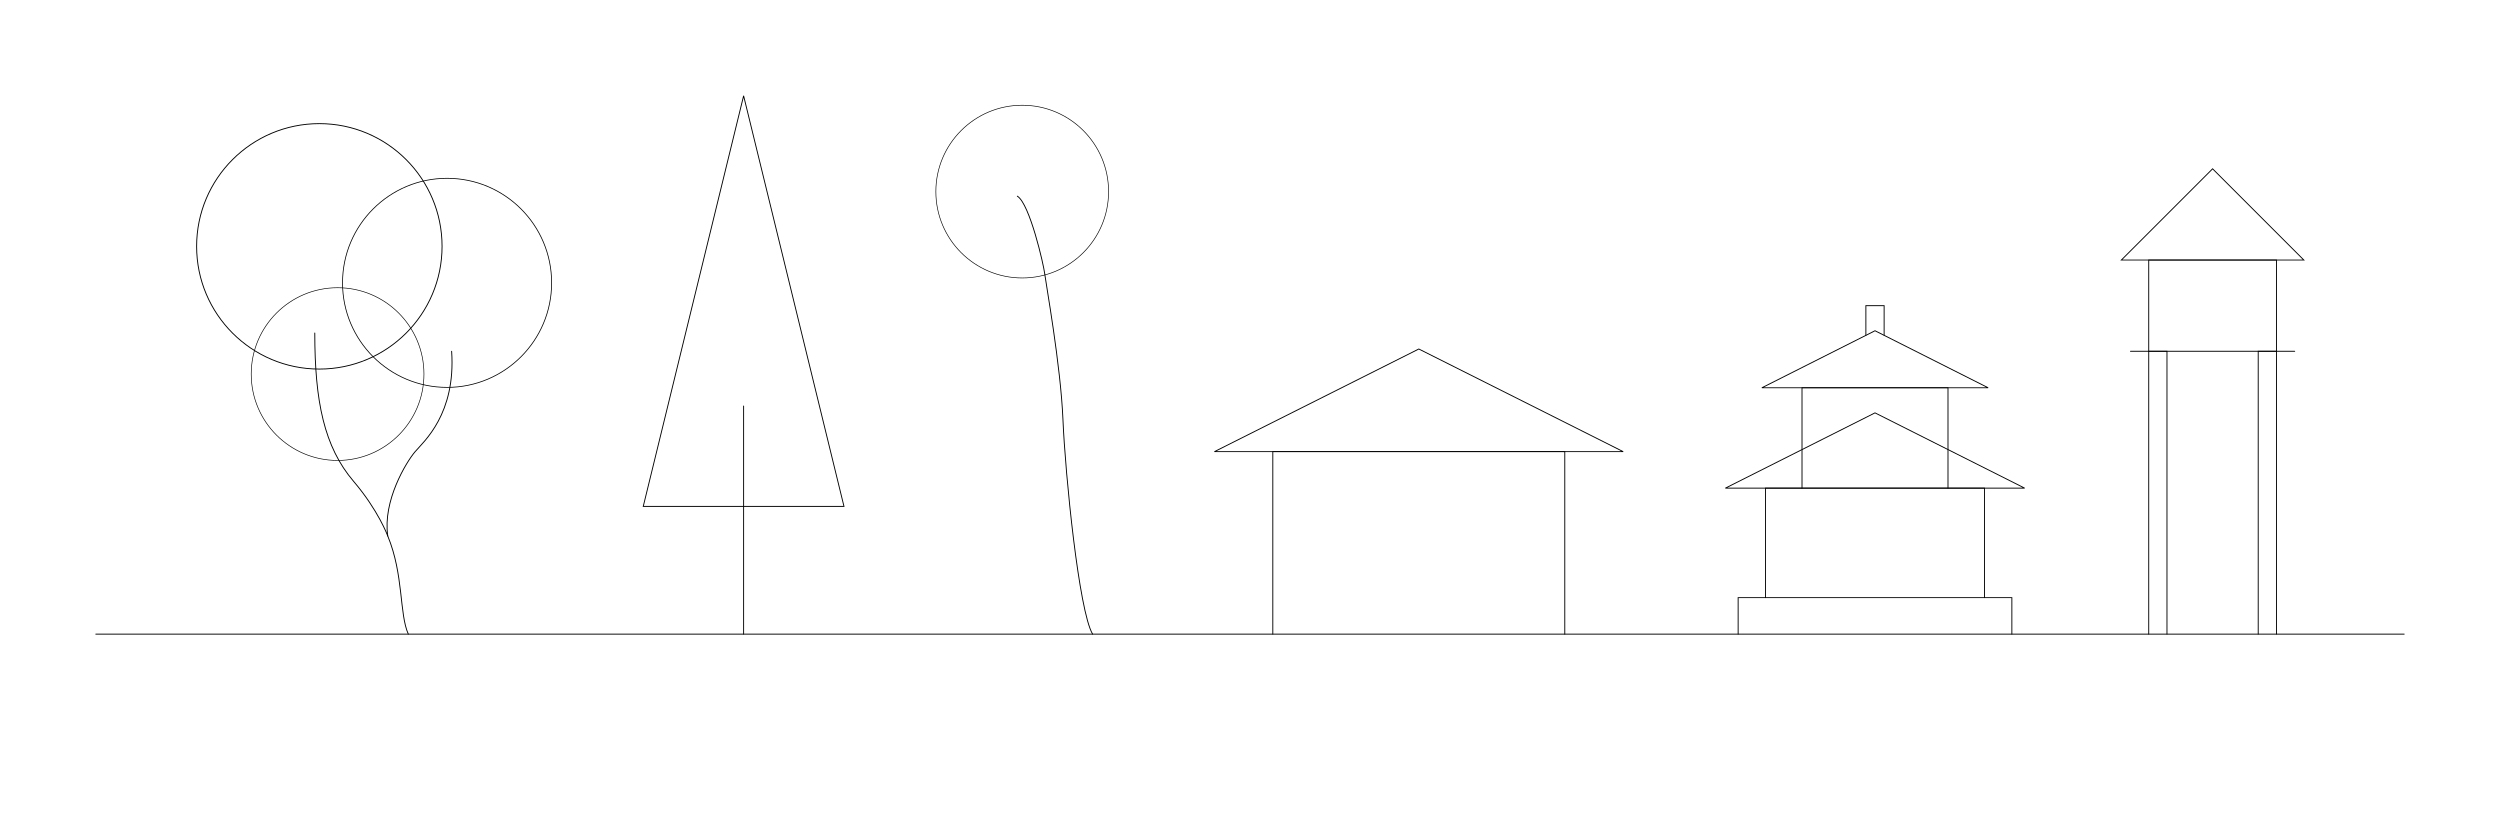
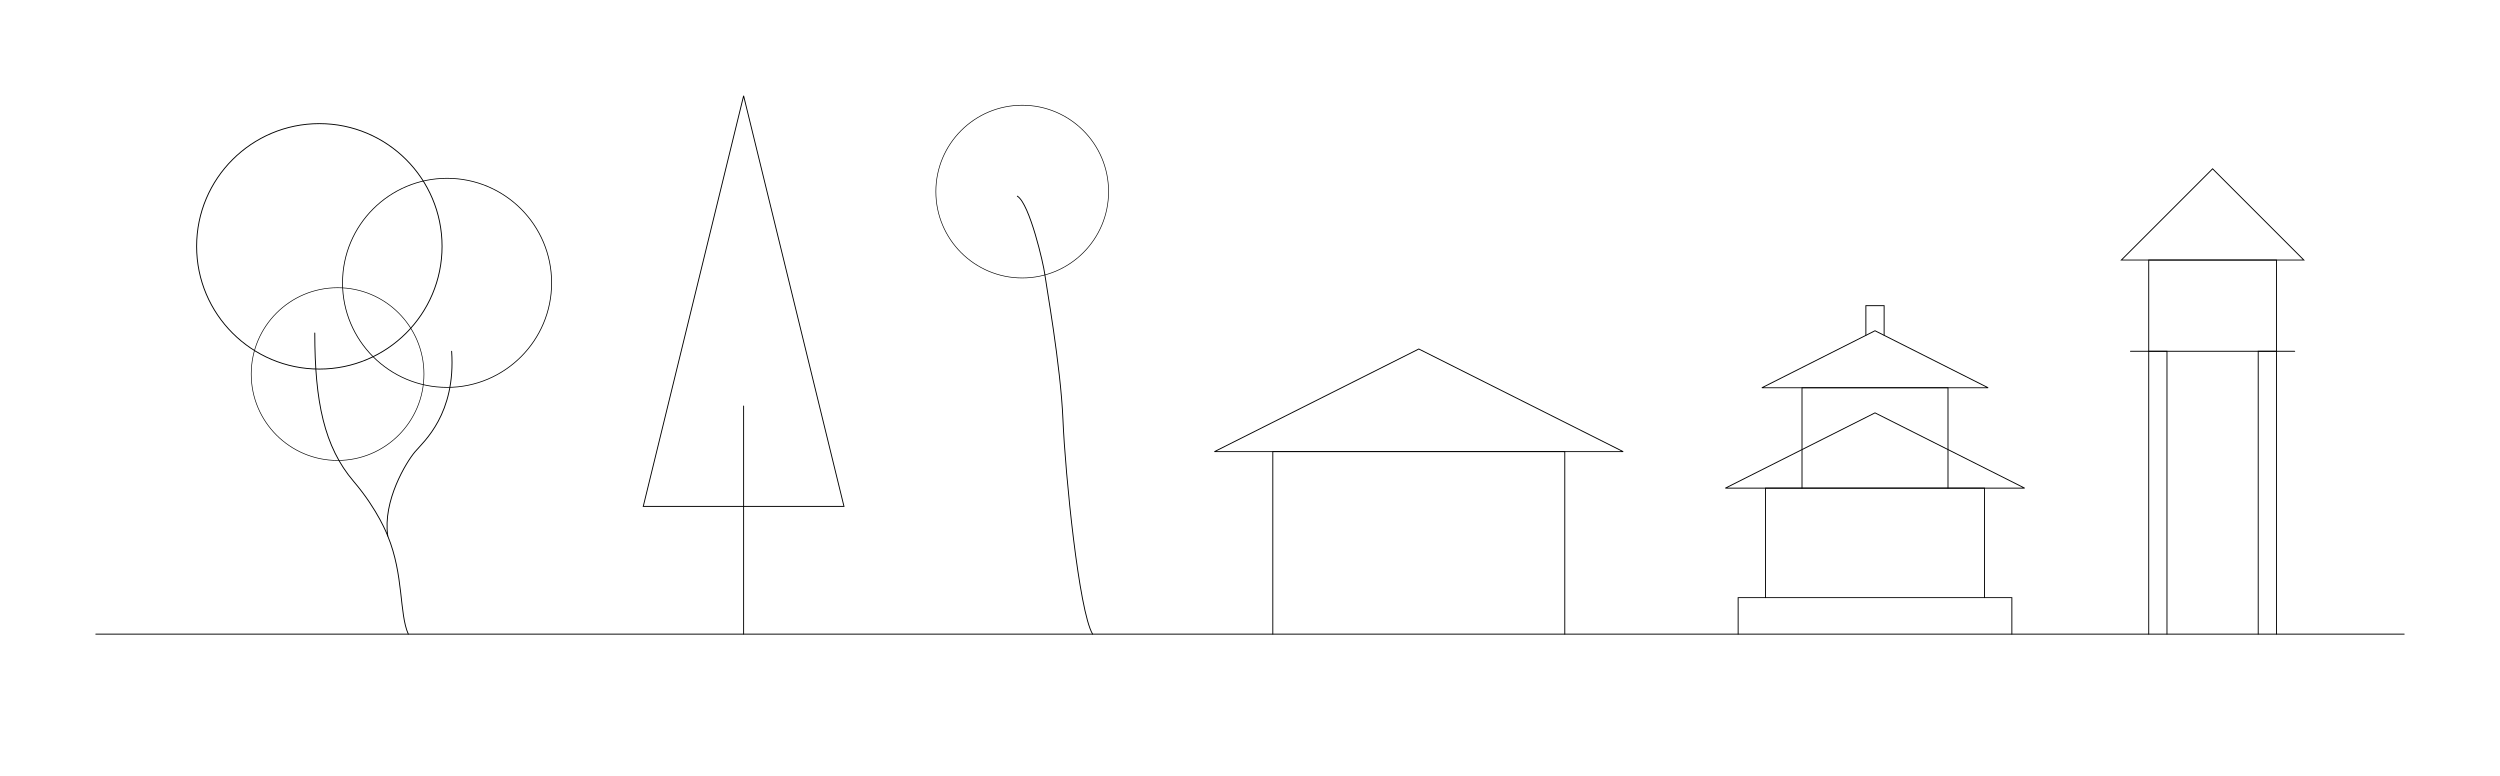
- <svg xmlns="http://www.w3.org/2000/svg" width="274" height="90" viewBox="0 0 274 90" version="1.1" id="svg1" xml:space="preserve">
+ <svg xmlns="http://www.w3.org/2000/svg" width="274" height="85" viewBox="0 0 274 85" version="1.1" id="svg1" xml:space="preserve">
  <defs id="defs1" />
  <g id="layer2">
    <path style="fill:none;stroke:#000000;stroke-width:0.1;stroke-linecap:round;stroke-dasharray:none" d="m 10.5,69.5 h 253" id="path8" />
    <path id="path3" style="fill:none;stroke:#000000;stroke-width:0.1;stroke-linecap:round" d="M 48.45,27 A 13.45,13.45 0 0 1 35,40.45 13.45,13.45 0 0 1 21.55,27 13.45,13.45 0 0 1 35,13.55 13.45,13.45 0 0 1 48.45,27 Z" />
    <path id="path4" style="fill:none;stroke:#000000;stroke-width:0.085;stroke-linecap:round" d="M 60.458,31 A 11.458,11.458 0 0 1 49,42.458 11.458,11.458 0 0 1 37.542,31 11.458,11.458 0 0 1 49,19.542 11.458,11.458 0 0 1 60.458,31 Z" />
    <path id="path5" style="fill:none;stroke:#000000;stroke-width:0.07;stroke-linecap:round" d="M 46.465,41 A 9.465,9.465 0 0 1 37,50.465 9.465,9.465 0 0 1 27.535,41 9.465,9.465 0 0 1 37,31.535 9.465,9.465 0 0 1 46.465,41 Z" />
    <path style="fill:none;stroke:#000000;stroke-width:0.1;stroke-linecap:round;stroke-dasharray:none" d="m 34.5,36.5 c 0,7.5 1.029,12.475 4.25,16.25 2.721,3.189 3.75,6 3.75,6 1.75,4.25 1.25,8.5 2.25,10.75" id="path6" />
    <path style="display:inline;fill:none;stroke:#000000;stroke-width:0.1;stroke-linecap:round;stroke-dasharray:none" d="m 42.5,58.75 c -0.568,-3.851 2.025,-8.109 3,-9.25 0.95,-1.112 4.47,-4.125 4,-11" id="path7" />
    <path style="fill:none;stroke:#000000;stroke-width:0.1;stroke-linecap:round;stroke-dasharray:none" d="m 81.5,10.5 -11,45 h 22 z" id="path9" />
    <path style="fill:none;stroke:#000000;stroke-width:0.1;stroke-linecap:round;stroke-dasharray:none" d="m 81.5,44.5 v 25" id="path10" />
    <path id="path11" style="fill:none;stroke:#000000;stroke-width:0.07;stroke-linecap:round" d="M 121.5,21 A 9.465,9.465 0 0 1 112.035,30.465 9.465,9.465 0 0 1 102.57,21 9.465,9.465 0 0 1 112.035,11.535 9.465,9.465 0 0 1 121.5,21 Z" />
    <path style="fill:none;stroke:#000000;stroke-width:0.1;stroke-linecap:round;stroke-dasharray:none" d="m 111.5,21.5 c 1.363,0.839 2.884,7.519 3,8.5 0.121,1.024 1.75,10 2,16 0.25,6 1.75,21 3.25,23.5" id="path12" />
    <path style="fill:none;stroke:#000000;stroke-width:0.1;stroke-linecap:round;stroke-dasharray:none" d="m 139.5,69.5 v -20 h 32 v 20" id="path13" />
    <path style="fill:none;stroke:#000000;stroke-width:0.1;stroke-linecap:round;stroke-dasharray:none" d="M 133.1,49.5 155.5,38.25 177.9,49.5 Z" id="path14" />
    <path style="fill:none;stroke:#000000;stroke-width:0.1;stroke-linecap:round;stroke-dasharray:none" d="m 190.5,69.5 v -4 h 30 v 4" id="path16" />
    <path style="fill:none;stroke:#000000;stroke-width:0.1;stroke-linecap:round;stroke-dasharray:none" d="m 193.5,65.5 v -12 h 24 v 12" id="path17" />
    <path style="fill:none;stroke:#000000;stroke-width:0.1;stroke-linecap:round;stroke-dasharray:none" d="m 197.5,53.5 v -11 h 16 v 11" id="path18" />
    <path style="fill:none;stroke:#000000;stroke-width:0.1;stroke-linecap:round;stroke-dasharray:none" d="m 189.1,53.5 16.4,-8.25 16.4,8.25 z" id="path19" />
    <path style="fill:none;stroke:#000000;stroke-width:0.1;stroke-linecap:round;stroke-dasharray:none" d="m 193.1,42.5 12.4,-6.25 12.4,6.25 z" id="path20" />
    <path style="fill:none;stroke:#000000;stroke-width:0.1;stroke-linecap:round;stroke-dasharray:none" d="M 204.5,36.75 V 33.5 h 2 v 3.25" id="path21" />
    <path style="fill:none;stroke:#000000;stroke-width:0.1;stroke-linecap:round;stroke-dasharray:none" d="m 235.5,69.5 v -31 h 2 v 31" id="path22" />
    <path style="fill:none;stroke:#000000;stroke-width:0.1;stroke-linecap:round;stroke-dasharray:none" d="m 247.5,69.5 v -31 h 2 v 31" id="path23" />
    <path style="fill:none;stroke:#000000;stroke-width:0.1;stroke-linecap:round;stroke-dasharray:none" d="m 233.5,38.5 h 18" id="path24" />
    <path style="fill:none;stroke:#000000;stroke-width:0.1;stroke-linecap:round;stroke-dasharray:none" d="m 235.5,38.5 v -10 h 14 v 10" id="path25" />
    <path style="fill:none;stroke:#000000;stroke-width:0.1;stroke-linecap:round;stroke-dasharray:none" d="m 232.5,28.5 10,-10 10,10 z" id="path26" />
  </g>
</svg>
